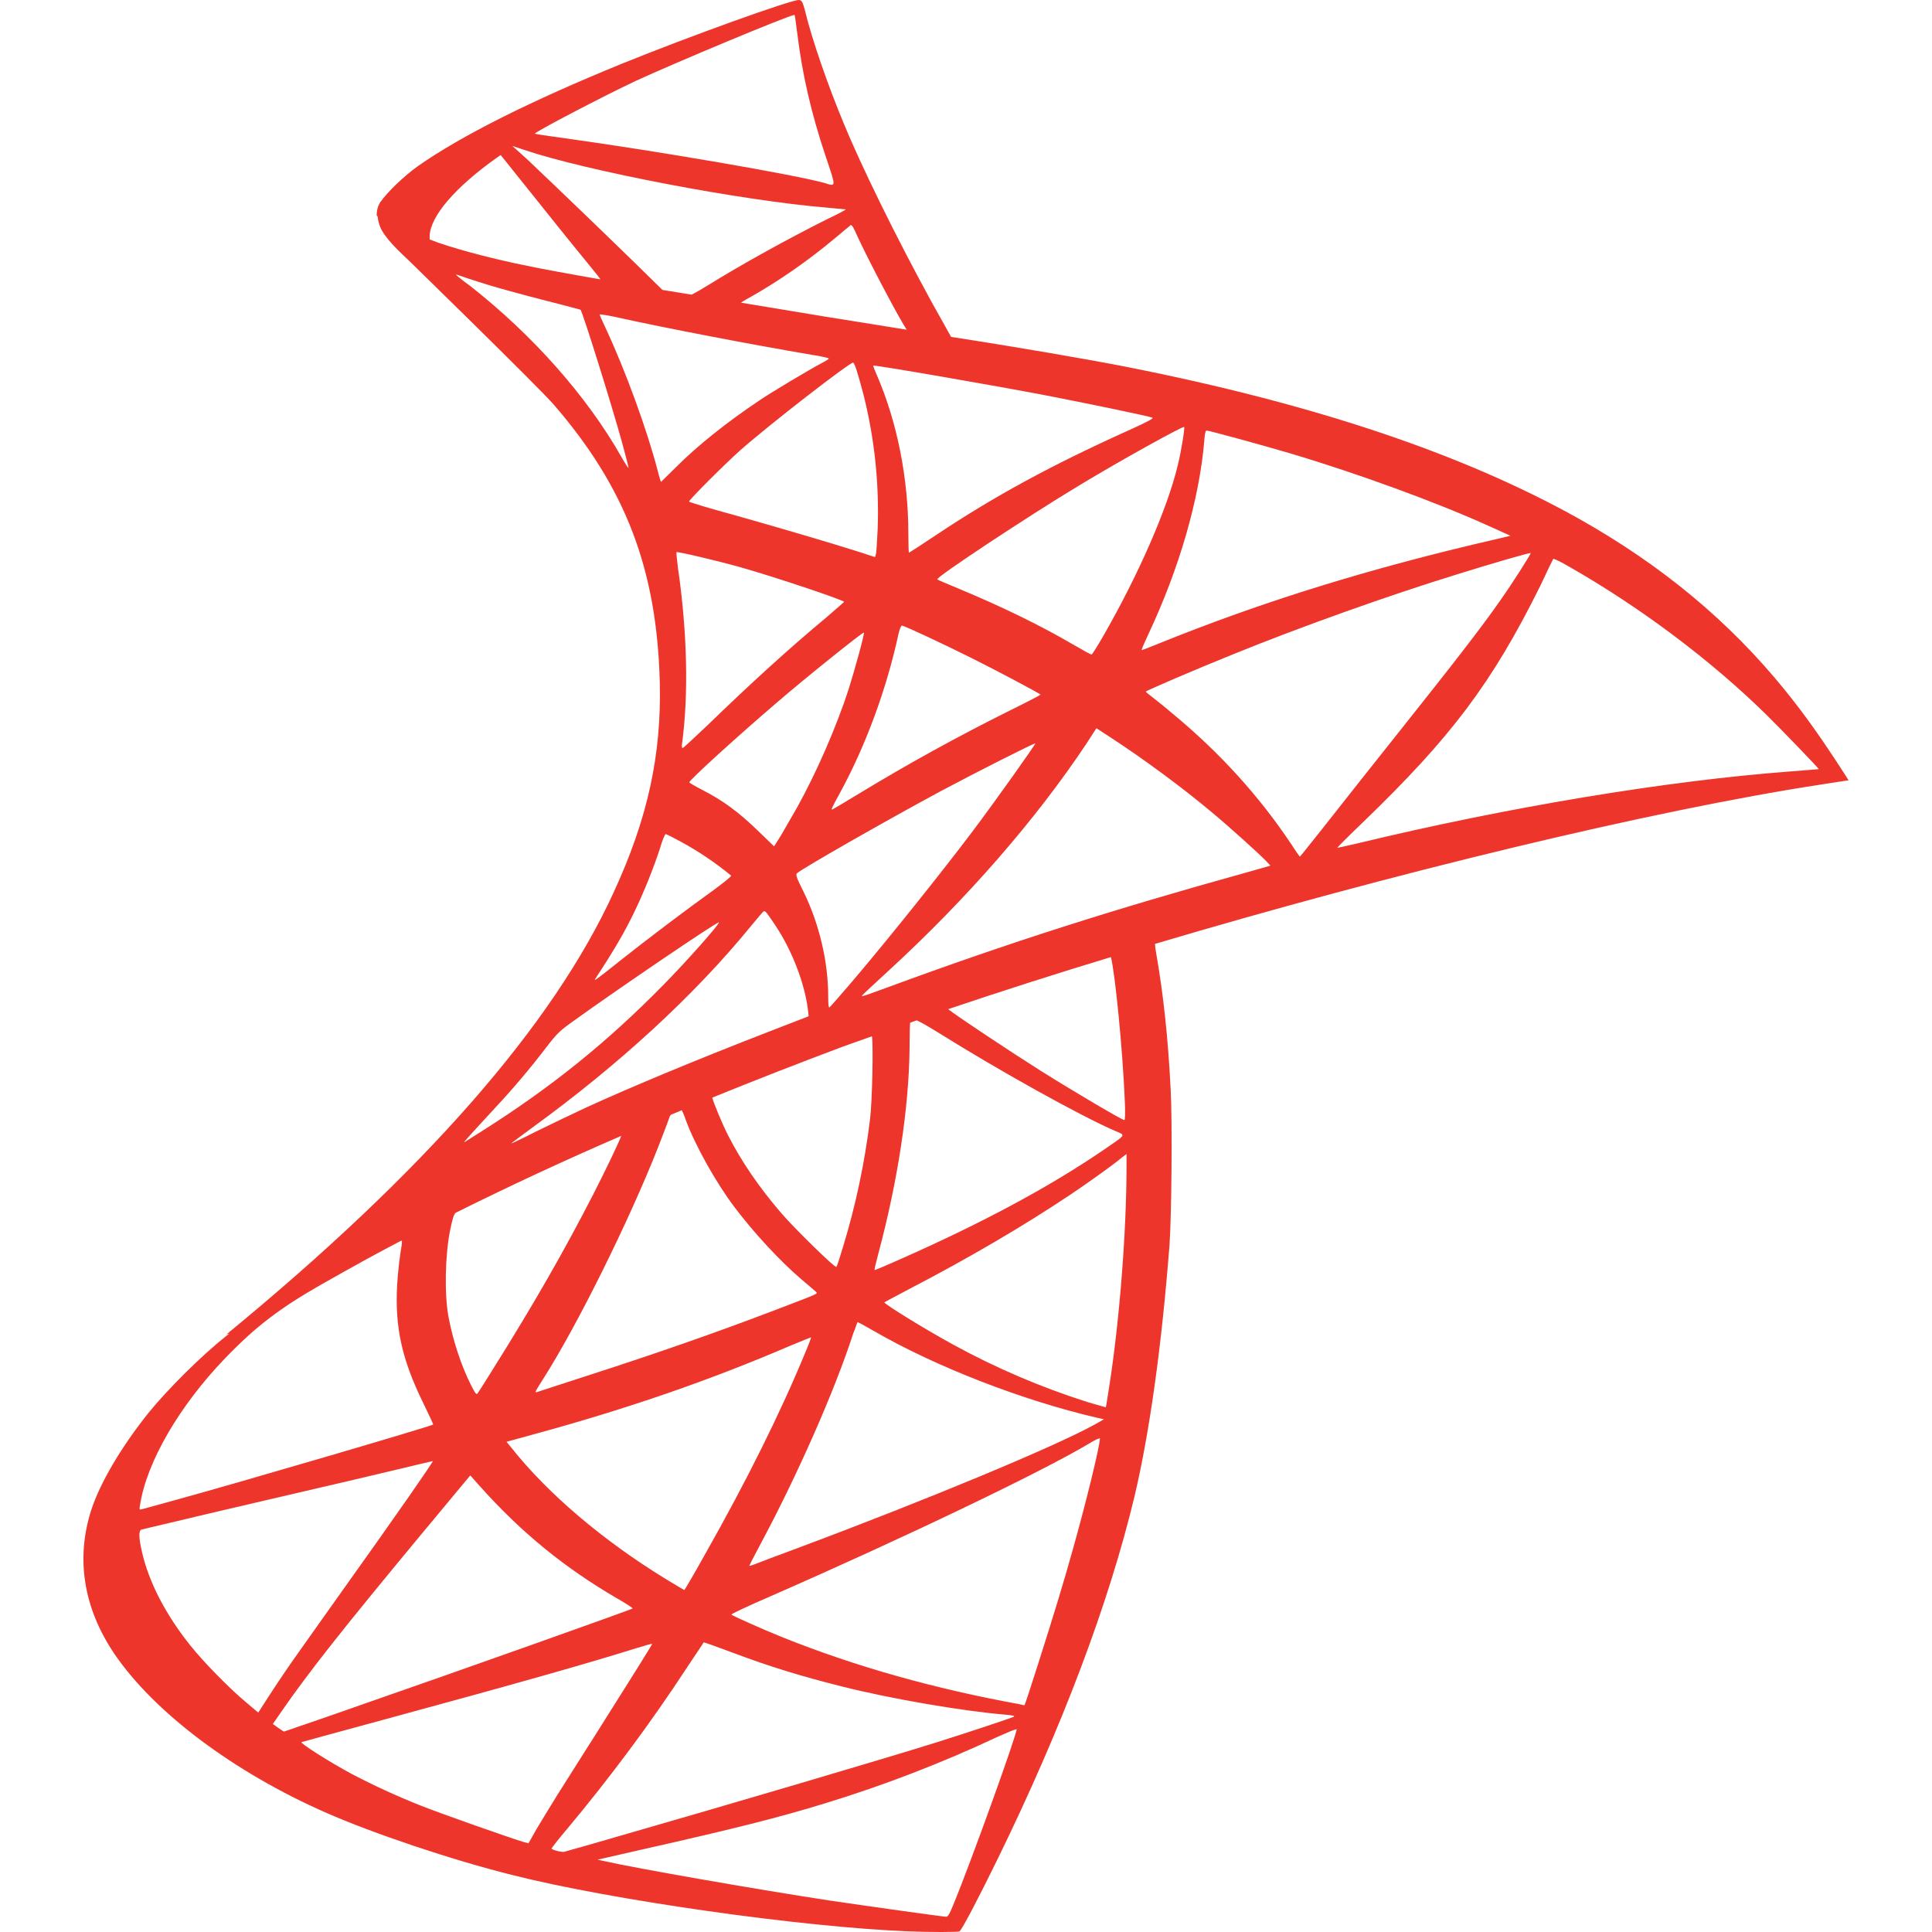
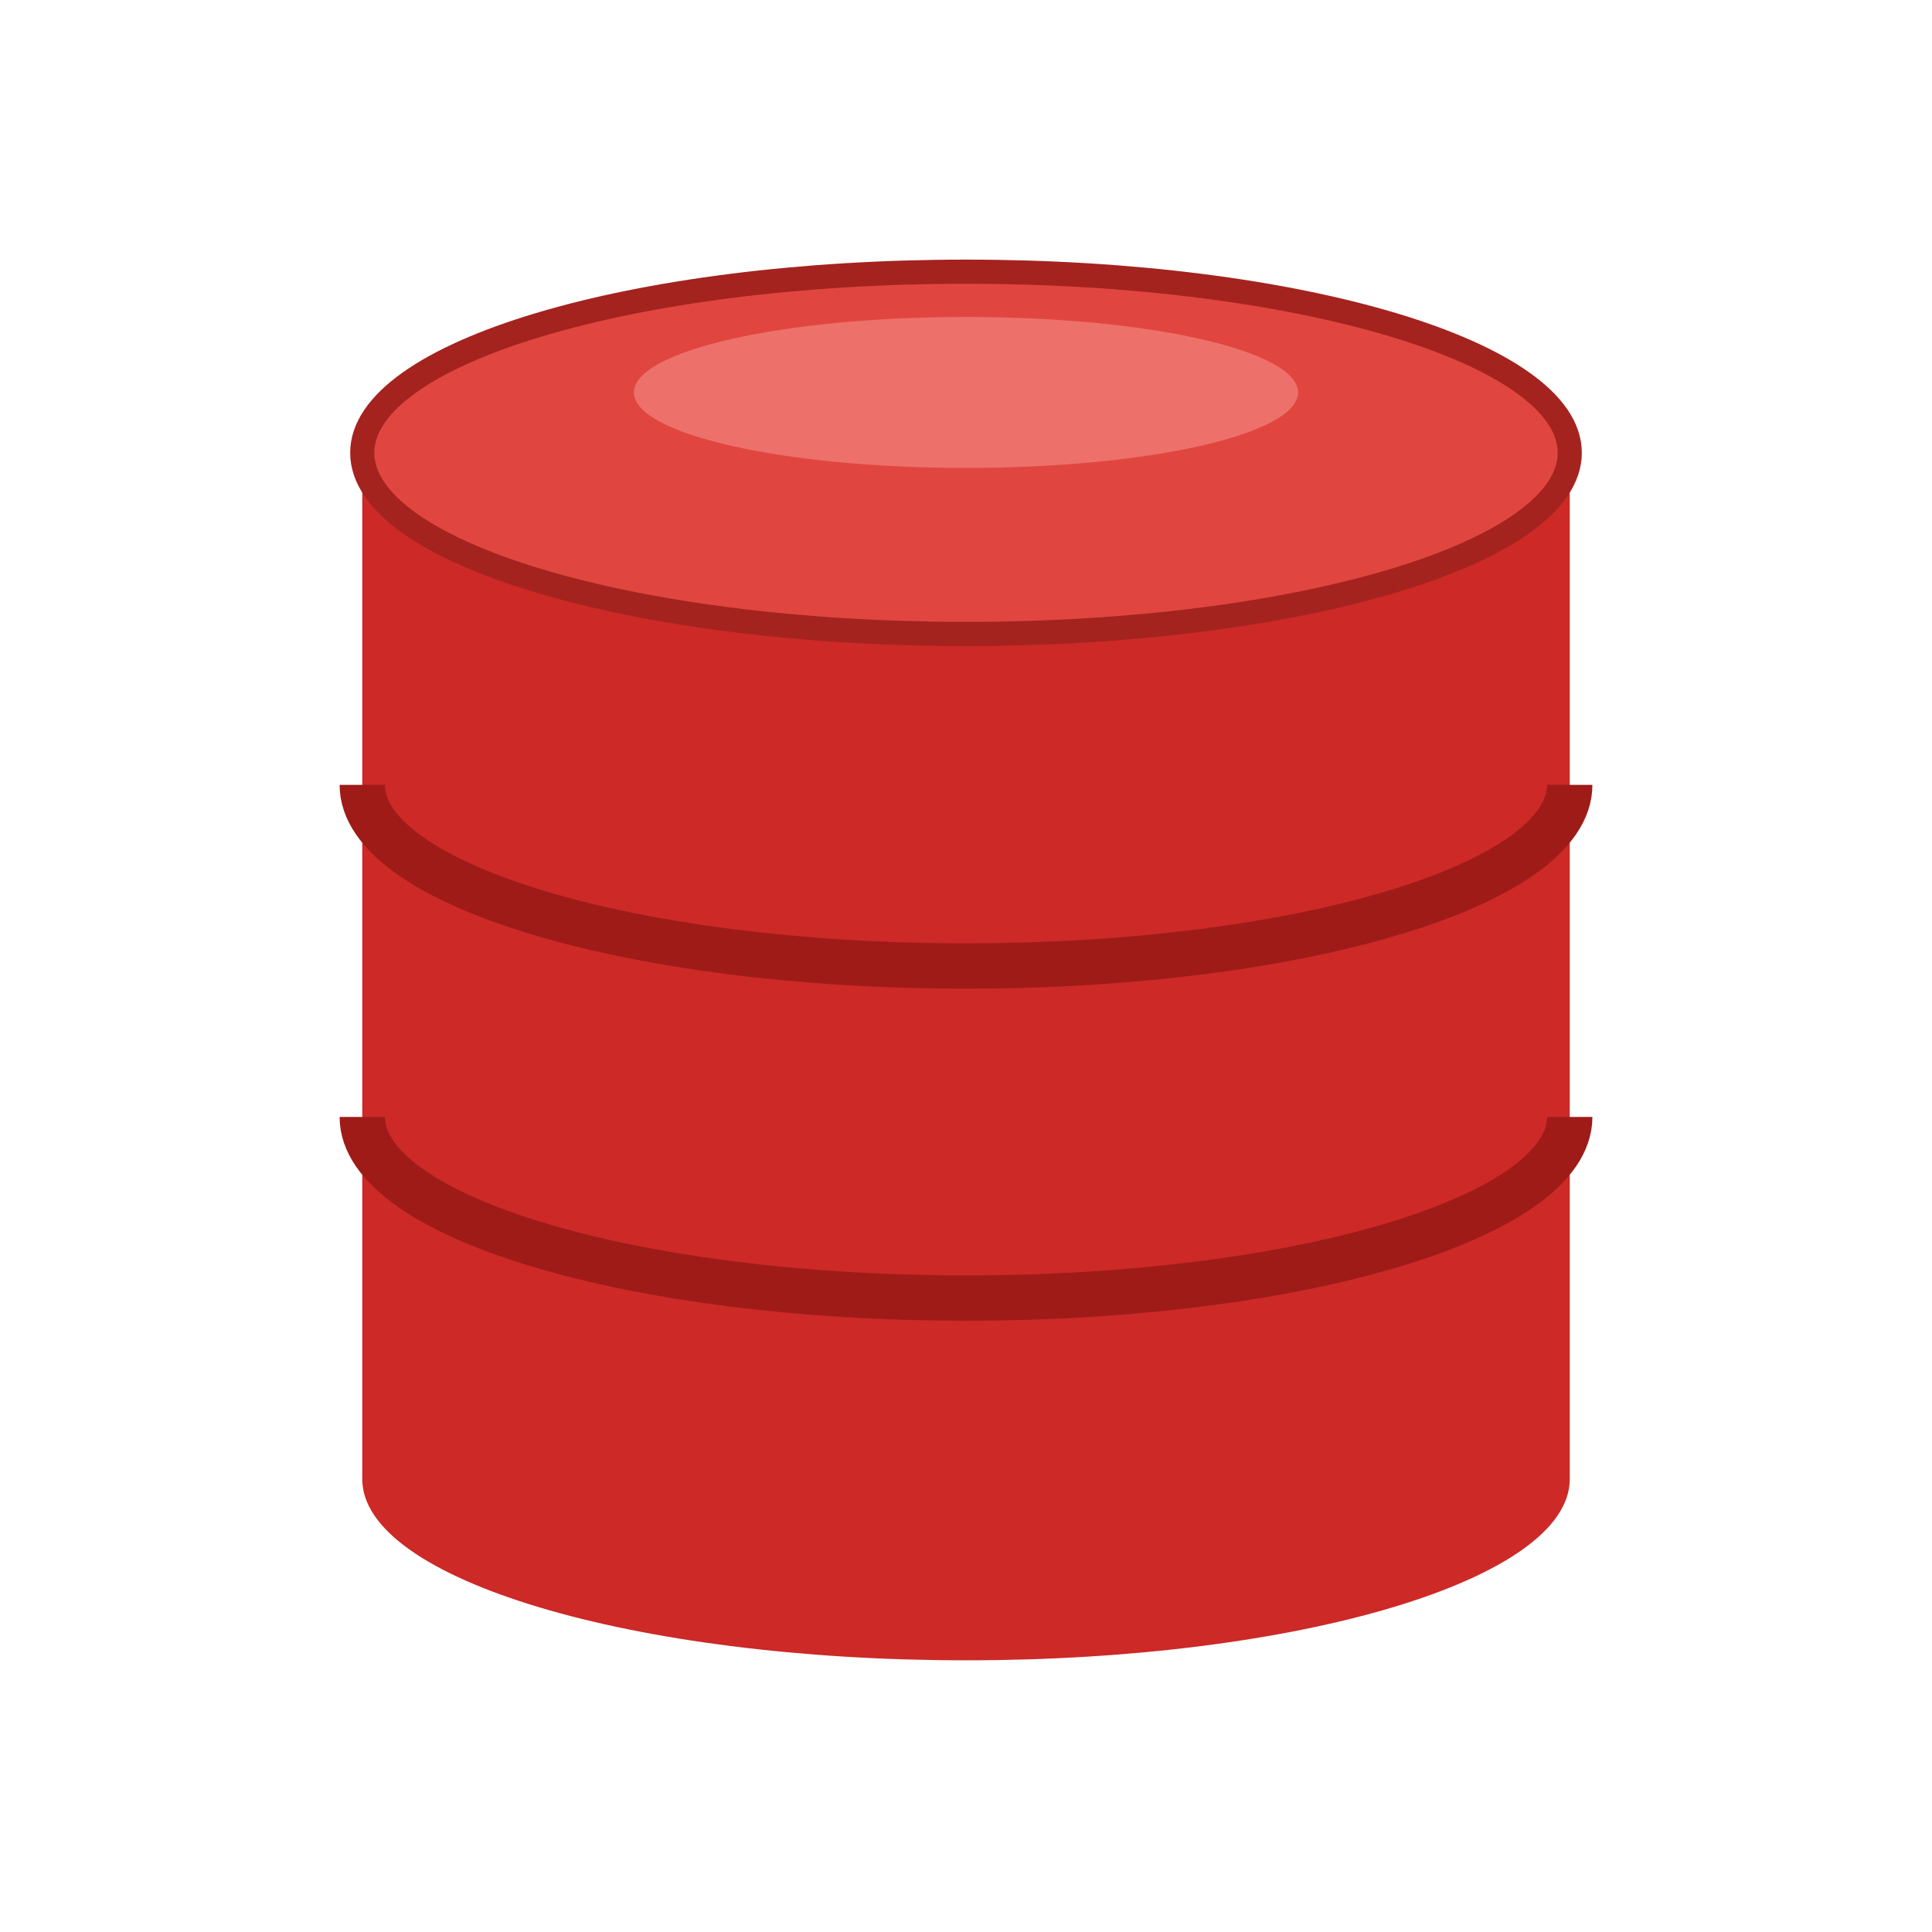
<svg xmlns="http://www.w3.org/2000/svg" viewBox="0 0 128 128">
-   <path fill="#ee352c" d="M52.935 0v.002c-.426-.058-7.306 2.42-11.742 4.223-5.988 2.44-10.636 4.766-13.504 6.78-.926.657-2.054 1.75-2.475 2.37l-.007-.021a1.424 1.424 0 0 0-.069.148c-.022.04-.052.086-.066.12a1.812 1.812 0 0 0-.115.66l.064.06c.017.207.065.44.168.695.252.62.988 1.376 1.822 2.15 0 0 8.621 8.409 9.668 9.61 4.766 5.503 6.84 10.927 7.034 18.406.117 4.805-.796 9.03-3.063 13.932-4.03 8.796-12.535 18.504-25.652 29.276l.199-.067c-.09.072-.208.174-.295.242-1.57 1.24-3.896 3.565-5.078 5.038-1.764 2.209-3.157 4.553-3.758 6.355-1.066 3.255-.543 6.548 1.51 9.59 2.636 3.875 7.887 7.83 14.01 10.521 3.12 1.377 8.368 3.14 12.322 4.127 6.567 1.667 19.28 3.469 26.273 3.739 1.414.059 3.312.059 3.39 0 .155-.097 1.241-2.168 2.501-4.744 4.3-8.778 7.399-17.013 9.086-24.047 1.007-4.262 1.801-9.94 2.324-16.663.136-1.88.194-8.177.078-10.308-.175-3.487-.483-6.316-.968-9.086a4.17 4.17 0 0 1-.07-.573c15.578-4.628 32.768-8.821 44.187-10.568l1.764-.271-.272-.428c-1.55-2.403-2.615-3.894-3.894-5.483-3.72-4.61-8.233-8.349-13.756-11.449-7.595-4.244-17.419-7.557-29.858-10.018-2.344-.465-7.495-1.357-11.68-1.996l-.39-.699c-2.287-4.03-4.805-9.027-6.278-12.398-1.142-2.616-2.228-5.639-2.828-7.809C53.187.098 53.15.02 52.935 0Zm-.31.988h.02c.018.02.095.564.173 1.203.33 2.712.931 5.328 1.881 8.157.716 2.13.716 2.015-.117 1.763-1.976-.542-10.83-2.072-17.244-2.964-1.027-.135-1.899-.271-1.899-.291-.077-.078 4.63-2.537 6.703-3.506 2.654-1.22 9.94-4.265 10.483-4.362ZM33.947 9.67l.756.252c4.108 1.395 14.434 3.373 20.13 3.838.64.058 1.182.115 1.2.115.02.02-.52.31-1.219.639-2.75 1.376-5.775 3.061-7.867 4.36-.476.296-.912.546-1.127.648a1193.726 1193.726 0 0 1-1.932-.315l-1.824-1.787a803.536 803.536 0 0 0-7.11-6.84zm-.775.602 2.732 3.41c1.492 1.88 3.003 3.72 3.332 4.127.291.359.503.622.543.7-1.935-.337-4.006-.708-5.6-1.052-1.163-.252-3.39-.775-5.134-1.375-.18-.07-.385-.146-.58-.219v-.205c.02-1.3 1.666-3.238 4.455-5.213zm23.173 4.646c.015-.007.03-.006.04.004.077 0 .172.172.404.695.66 1.453 2.715 5.367 3.219 6.123l.064.104a1193.726 1193.726 0 0 1-10.977-1.79 2.86 2.86 0 0 1 .372-.232c2.035-1.124 4.088-2.557 5.91-4.088.445-.368.851-.715.93-.773a.097.097 0 0 1 .038-.043zm-26.138 3.275c.019-.018.329.1.736.235a50.336 50.336 0 0 0 2.81.851 142.909 142.909 0 0 0 2.557.678c1.162.29 2.132.563 2.15.563.137.136 2.094 6.394 2.753 8.797.252.91.446 1.685.427 1.685-.02.02-.234-.31-.486-.756-2.267-3.99-5.851-8.04-9.998-11.297-.542-.387-.95-.736-.95-.756zm9.513 2.618c0 .038 0 .02.02.02.098 0 .524.057 1.047.173 3.293.736 9.203 1.86 12.98 2.5.64.097 1.143.214 1.143.252 0 .04-.23.175-.522.33-.64.33-3.217 1.86-4.07 2.44-2.15 1.435-4.087 2.983-5.482 4.378a79.99 79.99 0 0 1-1.047 1.028s-.115-.33-.213-.737c-.697-2.694-2.15-6.684-3.469-9.494-.213-.445-.387-.852-.387-.89zm16.8 3.215c.115.04.31.699.697 2.152a31.732 31.732 0 0 1 .93 8.873c-.04.814-.079 1.57-.118 1.668l-.057.191-1.007-.33c-2.073-.658-5.444-1.645-8.33-2.459-1.648-.446-2.985-.852-2.985-.89 0-.117 2.403-2.52 3.43-3.43 1.956-1.725 7.264-5.832 7.44-5.775zm1.335.195c.058-.058 8.024 1.316 11.647 2.014 2.694.523 6.607 1.338 6.84 1.435.115.04-.291.269-1.59.852-5.115 2.305-8.914 4.38-12.692 6.898-.988.66-1.822 1.201-1.84 1.201-.02 0-.039-.562-.039-1.24 0-3.681-.734-7.401-2.091-10.54-.136-.31-.254-.601-.235-.62zm20.596 4.068c.058.057-.193 1.629-.426 2.559-.698 2.887-2.576 7.17-4.88 11.2-.409.716-.778 1.297-.817 1.316-.038.02-.558-.273-1.16-.622-2.247-1.318-4.806-2.555-7.596-3.718-.775-.33-1.454-.601-1.473-.641-.136-.115 6.104-4.242 9.397-6.219 2.617-1.589 6.879-3.952 6.955-3.875zm1.475.233c.174 0 3.7.968 5.54 1.511 4.554 1.356 9.784 3.275 13.194 4.825l1.414.638-.986.233c-8.33 1.918-15.463 4.129-22.342 6.918-.562.233-1.066.425-1.104.425-.039 0 .157-.444.409-.986 2.073-4.399 3.408-8.991 3.738-12.906.019-.368.079-.658.137-.658zm-35.11 8.06c.058-.058 2.751.582 4.205.989 2.21.62 6.899 2.19 6.899 2.304 0 .02-.525.466-1.145 1.008-2.538 2.112-4.98 4.341-7.906 7.17-.871.833-1.606 1.51-1.645 1.51-.04 0-.059-.115-.04-.27.445-3.255.35-7.44-.27-11.683-.06-.543-.117-1.009-.098-1.028zm56.596.059c.038.039-1.24 2.052-2.055 3.195-1.162 1.667-2.867 3.877-6.722 8.72a1289.46 1289.46 0 0 0-5.076 6.413c-.775.969-1.415 1.783-1.436 1.783-.018 0-.27-.35-.541-.775-2.17-3.256-4.767-6.103-7.848-8.66a44.534 44.534 0 0 0-1.431-1.164c-.214-.155-.39-.31-.39-.33 0-.057 3.294-1.472 5.794-2.479 4.38-1.783 10.345-3.913 14.822-5.29 2.344-.735 4.844-1.452 4.883-1.413zm1.492.387c.077-.02.543.214 1.104.543 4.709 2.693 9.32 6.162 12.963 9.726 1.027 1.008 3.564 3.641 3.525 3.66 0 0-.891.08-1.937.157-8.157.62-18.6 2.343-28.635 4.765-.68.155-1.28.291-1.319.291-.038 0 .716-.756 1.666-1.666 5.89-5.677 8.583-9.261 11.76-15.656.446-.948.834-1.762.873-1.82zm-43.148 4.418c.27.058 2.788 1.239 4.687 2.189 1.744.871 4.361 2.266 4.496 2.383.02.019-.91.503-2.054 1.066a135.033 135.033 0 0 0-10.018 5.522c-.93.562-1.704 1.027-1.723 1.027-.078 0-.058-.078.465-1.027 1.744-3.177 3.14-6.975 3.934-10.676.077-.29.155-.484.213-.484zm-2.52.464c.058.058-.6 2.442-1.008 3.74-.795 2.46-2.131 5.54-3.43 7.866-.31.542-.775 1.338-1.027 1.783l-.484.774-1.084-1.045c-1.26-1.22-2.287-1.978-3.604-2.657-.524-.27-.93-.502-.93-.54 0-.156 3.314-3.159 5.852-5.329 1.82-1.57 5.657-4.65 5.715-4.592zm15.404 6.336.95.62c2.17 1.414 4.726 3.295 6.683 4.94 1.104.91 3.235 2.83 3.662 3.294l.233.252-1.57.447c-8.874 2.46-15.733 4.649-23.735 7.594-.892.33-1.647.6-1.705.6-.116 0-.213.096 1.783-1.745 5.115-4.707 9.65-9.898 13.022-14.955zm-4.05 1.008c.04.04-2.614 3.777-4.203 5.889-1.9 2.519-5.272 6.743-7.598 9.494-.968 1.144-1.8 2.092-1.84 2.111-.058.02-.078-.27-.078-.716 0-2.344-.599-4.844-1.645-6.975-.446-.891-.523-1.104-.425-1.201.368-.33 6.004-3.545 9.568-5.463 2.404-1.28 6.163-3.177 6.22-3.139zM44.1 55.26c.057 0 .502.233 1.007.504a21.28 21.28 0 0 1 3.332 2.248c.04.038-.464.446-1.123.93-1.84 1.317-4.63 3.43-6.258 4.728-1.705 1.356-1.763 1.394-1.57 1.104 1.28-1.957 1.92-3.062 2.598-4.477a36.066 36.066 0 0 0 1.627-4.05c.155-.56.347-.987.386-.987zm6.53 5.113c.097-.018.213.157.735.932 1.104 1.647 1.957 3.857 2.17 5.639l.039.386-2.654 1.028c-4.747 1.84-9.126 3.662-12.09 5.02a217.067 217.067 0 0 0-3.237 1.548c-.95.484-1.724.853-1.724.834 0-.02.6-.465 1.336-1.008 5.794-4.204 10.813-8.816 14.572-13.427.407-.484.775-.93.813-.95zm-3.003.737v.002c.078.077-2.132 2.576-3.643 4.107-3.74 3.816-7.441 6.801-12.033 9.707-.582.368-1.104.697-1.162.735-.135.078.038-.116 2.054-2.305a52.694 52.694 0 0 0 3.352-3.97c.736-.95.871-1.086 1.937-1.84 2.85-2.056 9.418-6.513 9.495-6.436zm25.974 2.3c.274 1.057.78 6.126.918 9.481.04.795.019 1.318-.021 1.318-.154 0-3.273-1.84-5.5-3.236-1.93-1.215-5.579-3.634-6.18-4.113a358.495 358.495 0 0 1 10.783-3.45zm-12.867 4.192c.254.11.635.32 1.404.795 3.991 2.5 9.418 5.522 11.743 6.53.716.31.793.193-.854 1.318-3.526 2.402-7.924 4.765-13.31 7.148-.95.426-1.745.756-1.764.756-.04 0 .077-.486.232-1.067 1.297-4.825 2.036-9.705 2.075-13.619.01-.977.014-1.46.039-1.707l.435-.154zm-2.965 1.055c.094.476.021 4.368-.127 5.494a49.361 49.361 0 0 1-1.78 8.428c-.214.717-.41 1.319-.448 1.357-.078.097-2.732-2.5-3.604-3.508-1.51-1.744-2.692-3.486-3.564-5.191-.404-.79-.987-2.205-1.055-2.518a345.346 345.346 0 0 1 8.592-3.355c.617-.232 1.343-.473 1.986-.707zm-12.603 4.9c.047.069.163.327.271.652.62 1.685 2.013 4.165 3.215 5.754 1.318 1.744 3.043 3.605 4.477 4.825.465.387.89.756.949.814.116.117.155.097-3.004 1.299-3.66 1.395-7.652 2.79-12.225 4.262a609.84 609.84 0 0 0-3.275 1.066c-.175.058-.114-.04.389-.834 2.267-3.544 5.714-10.5 7.652-15.422.33-.853.659-1.706.717-1.9.027-.095.066-.15.103-.211l.73-.305zm-4.01 1.7c-.132.39-.973 2.151-1.842 3.853-1.88 3.663-3.933 7.267-6.684 11.646-.466.755-.91 1.453-.97 1.53-.096.136-.135.098-.446-.502-.659-1.3-1.2-2.965-1.492-4.496-.29-1.511-.232-4.146.098-5.774.15-.717.216-.987.36-1.16a225.041 225.041 0 0 1 10.976-5.098zm33.479 1.2v.813c0 4.321-.465 10.25-1.143 14.57-.116.756-.213 1.377-.232 1.397 0 0-.563-.156-1.221-.35a49.985 49.985 0 0 1-8.912-3.816c-1.88-1.027-4.61-2.714-4.533-2.791.019-.02.832-.445 1.78-.95 3.799-1.975 7.441-4.107 10.6-6.22 1.182-.794 2.963-2.071 3.35-2.42zm-48.048 5.737c.074.004.052.163-.062.851a27.507 27.507 0 0 0-.213 2.07c-.155 2.83.31 4.925 1.705 7.792.388.794.698 1.453.678 1.472-.135.117-12.962 3.875-16.992 4.979-1.201.33-2.247.62-2.325.639-.136.04-.155.021-.097-.309.446-2.848 2.617-6.568 5.64-9.707 2.014-2.093 3.622-3.314 6.373-4.883.921-.524 2.066-1.163 3.057-1.71.737-.401 1.484-.799 2.236-1.194zm30.221 5.404h.002c.02-.02.483.232 1.045.56 4.147 2.404 9.921 4.633 14.842 5.776l.445.096-.619.35c-2.576 1.433-11.045 4.96-19.705 8.195-1.26.465-2.498.93-2.73 1.027-.233.097-.448.155-.448.135 0-.02.35-.698.795-1.531 2.422-4.534 4.863-10.055 6.104-13.891.155-.368.25-.697.27-.717zm-3.08 1.006h.002c.02.02-.136.428-.33.893-1.686 4.088-3.895 8.545-6.724 13.543-.716 1.28-1.317 2.306-1.336 2.306-.02 0-.601-.35-1.3-.775-4.106-2.52-7.75-5.62-10.132-8.623l-.35-.426 1.764-.484c6.316-1.724 11.684-3.584 17.012-5.87.756-.31 1.375-.564 1.394-.564zm19.143 6.686c.02.446-.967 4.437-1.781 7.324-.678 2.422-1.26 4.32-2.327 7.672-.464 1.474-.87 2.693-.89 2.693-.02 0-.135-.018-.252-.056-5.754-1.047-10.908-2.501-15.752-4.438-1.356-.543-3.293-1.415-3.41-1.512-.038-.039 1.124-.581 2.597-1.22 8.816-3.856 17.96-8.235 21.1-10.114.368-.233.657-.35.715-.35zM28.677 96.8c.04.04-2.423 3.585-5.87 8.41-1.203 1.686-2.597 3.661-3.12 4.397a77.468 77.468 0 0 0-1.764 2.596l-.814 1.261-.871-.738c-1.027-.853-2.809-2.673-3.604-3.68-1.666-2.073-2.791-4.264-3.236-6.26-.214-.93-.214-1.394-.02-1.45a1459.308 1459.308 0 0 1 10.31-2.424 861.655 861.655 0 0 0 6.935-1.627c1.124-.271 2.035-.485 2.054-.485zm2.479.95.621.697c2.79 3.12 5.637 5.425 9.086 7.44.62.35 1.086.659 1.047.679-.135.096-11.974 4.3-17.457 6.2a462.503 462.503 0 0 1-5.639 1.956c-.019 0-.194-.117-.387-.252l-.35-.252.563-.814c1.82-2.635 4.107-5.521 9.086-11.528zm15.463 11.062c.019-.02.87.29 1.918.68 2.519.949 4.513 1.55 7.187 2.228 3.294.833 8.061 1.646 10.872 1.88.426.037.657.076.58.134-.136.077-2.985 1.028-5.077 1.686-3.333 1.047-13.504 4.05-21.797 6.433a218.736 218.736 0 0 1-2.925.834c-.194.038-.834-.138-.834-.215 0-.038.465-.638 1.027-1.297 2.79-3.333 5.561-7.054 7.867-10.58.64-.969 1.182-1.764 1.182-1.783zm-3.412.098h.002c.019.02-1.357 2.227-3.76 6.025-1.026 1.608-2.17 3.432-2.576 4.07-.388.62-.971 1.59-1.3 2.131l-.56.987-.29-.076c-.699-.195-5.601-1.919-6.9-2.442a48.226 48.226 0 0 1-4.513-2.072c-1.55-.834-3.487-2.074-3.332-2.113.038-.02 2.692-.736 5.889-1.608 8.485-2.306 13.194-3.642 16.275-4.611.562-.175 1.046-.311 1.065-.291zm24.123 5.656h.021c.077.195-3.063 8.913-4.207 11.664-.25.62-.348.776-.484.756-.33-.02-4.881-.657-7.652-1.064-4.824-.736-12.925-2.15-14.958-2.616l-.464-.097 2.886-.659c6.2-1.395 9.184-2.15 12.207-3.08a86.251 86.251 0 0 0 11.413-4.4c.6-.27 1.102-.483 1.238-.502z" />
+   <path d="M24 30 v68 a40 12 0 0 0 80 0 v-68 z" fill="#CC2927" />
+   <path d="M24 52 a40 12 0 0 0 80 0" fill="none" stroke="#9E1B18" stroke-width="3" />
+   <path d="M24 74 a40 12 0 0 0 80 0" fill="none" stroke="#9E1B18" stroke-width="3" />
+   <ellipse cx="64" cy="30" rx="40" ry="12" fill="#E0463F" />
+   <ellipse cx="64" cy="30" rx="40" ry="12" fill="none" stroke="#A4231F" stroke-width="1.6" />
+   <ellipse cx="64" cy="26" rx="22" ry="5" fill="#F2837C" opacity="0.7" />
</svg>
